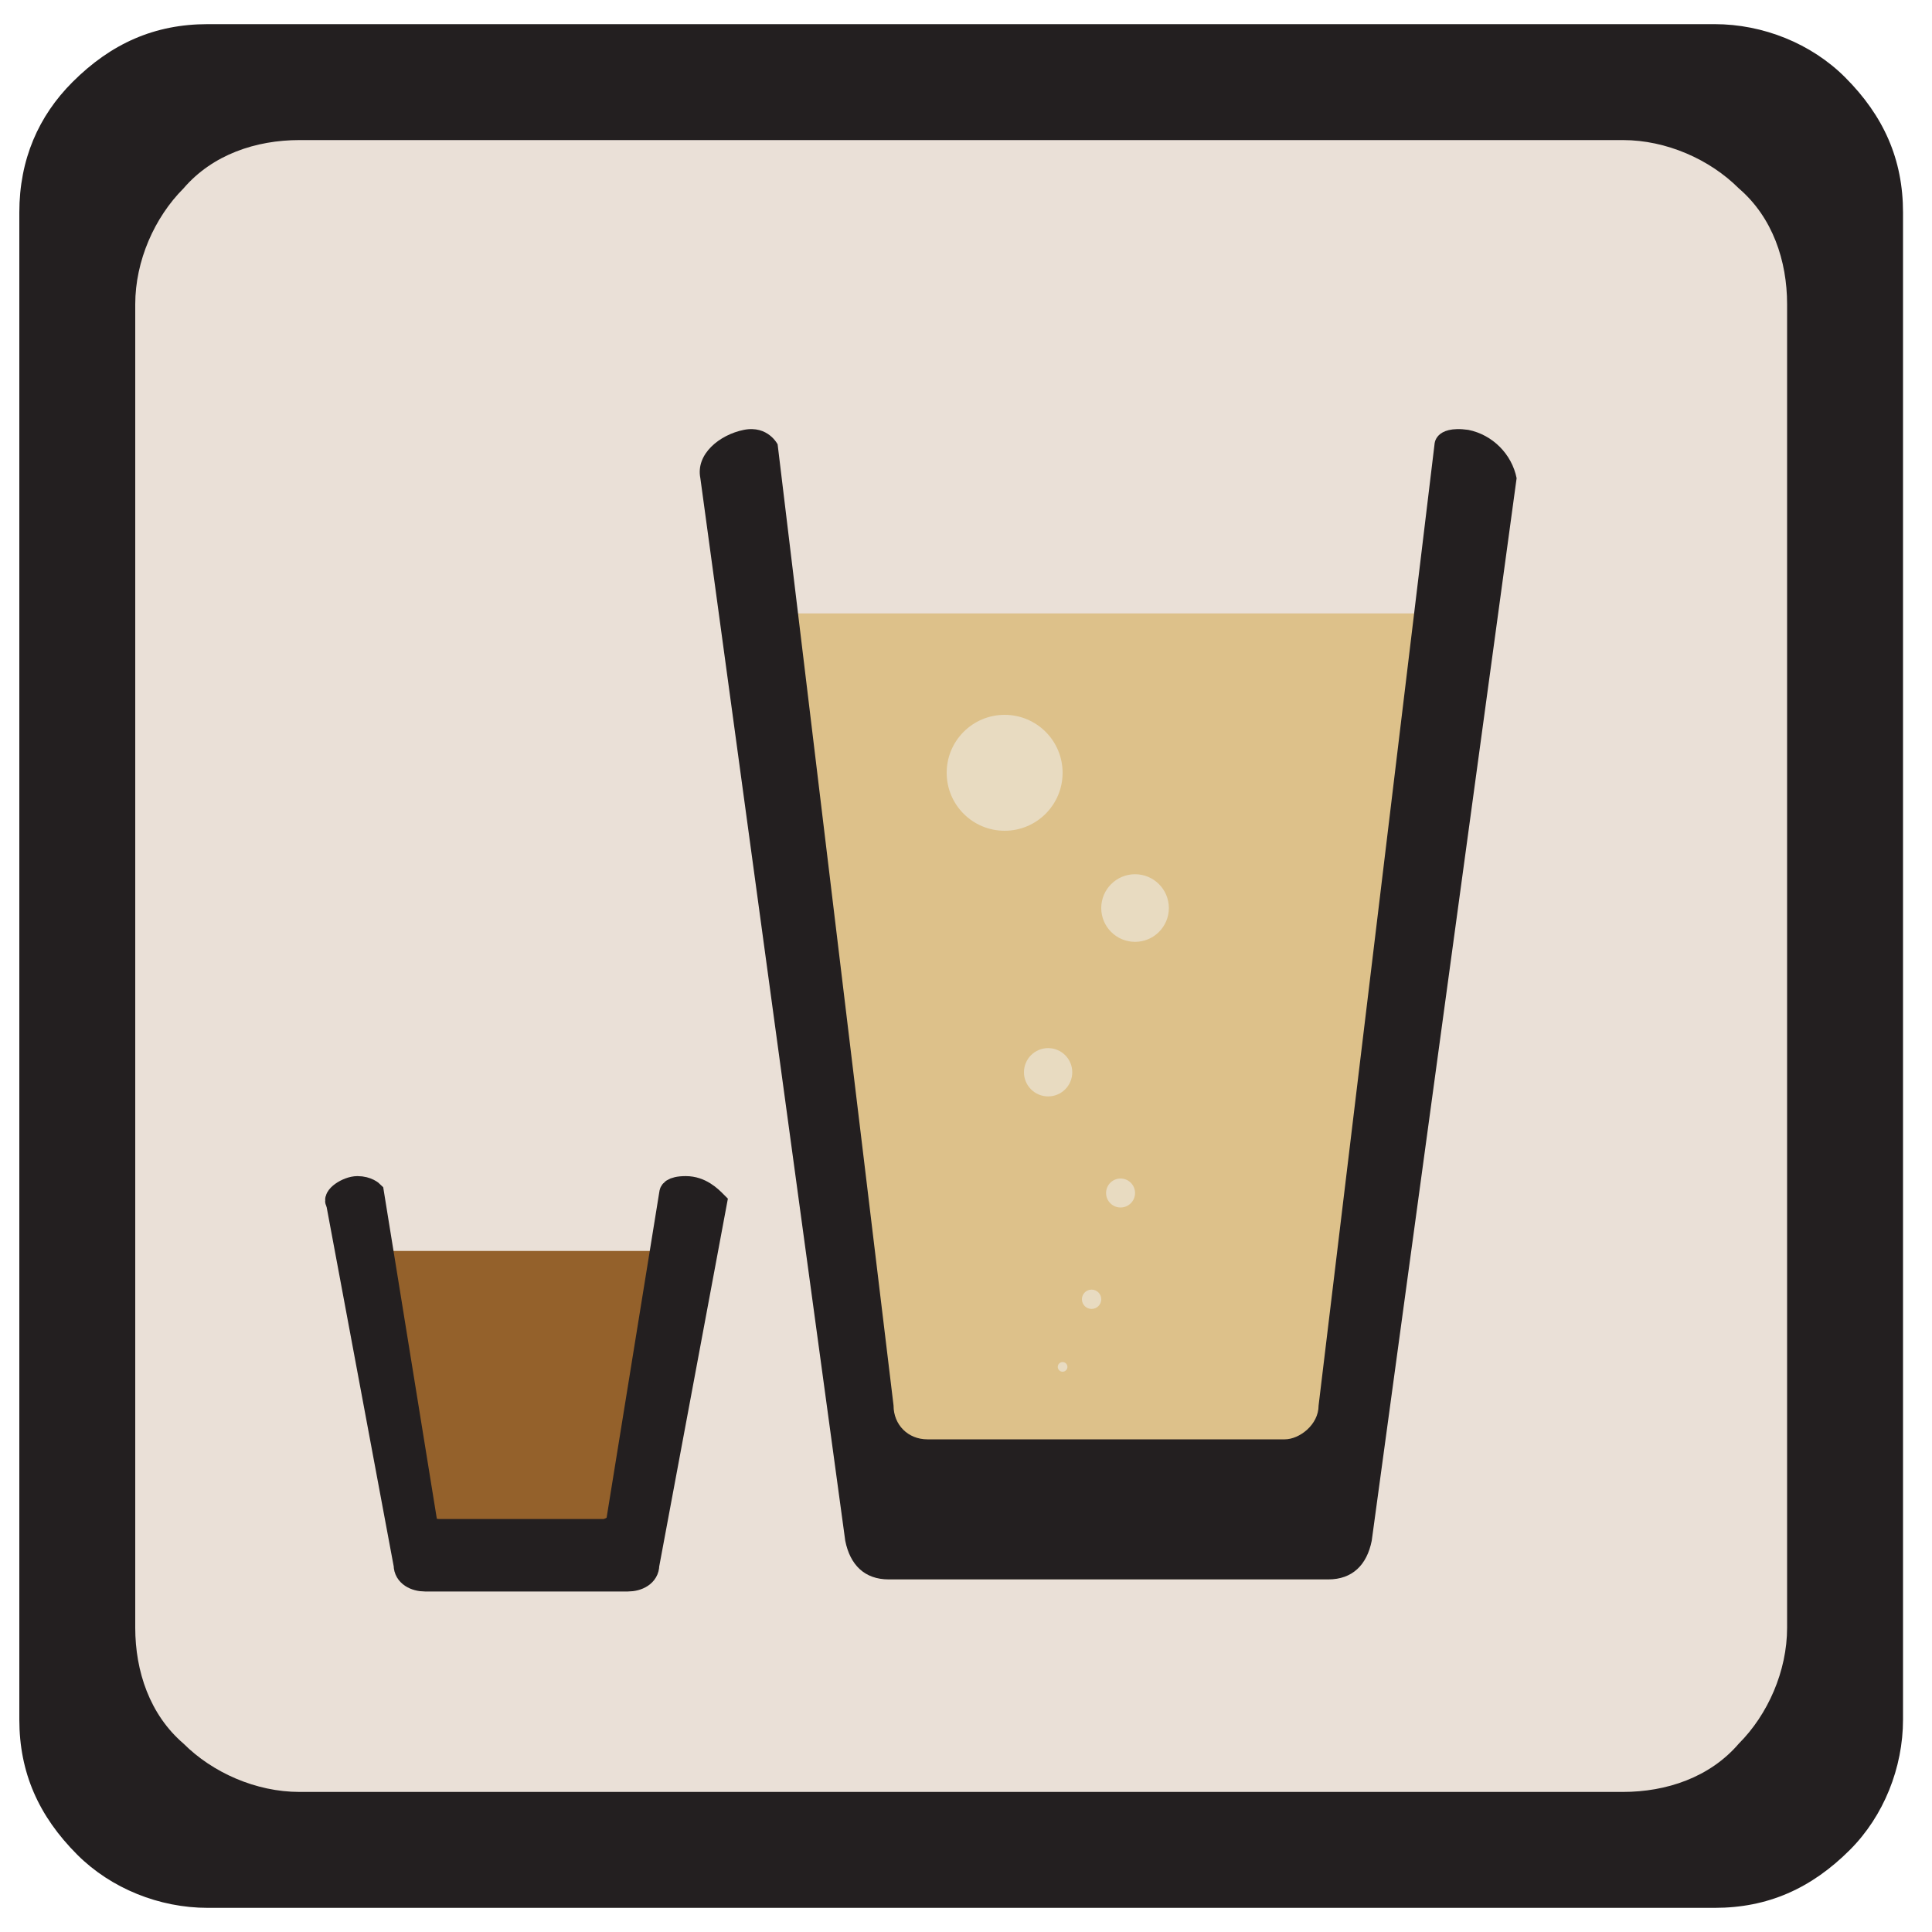
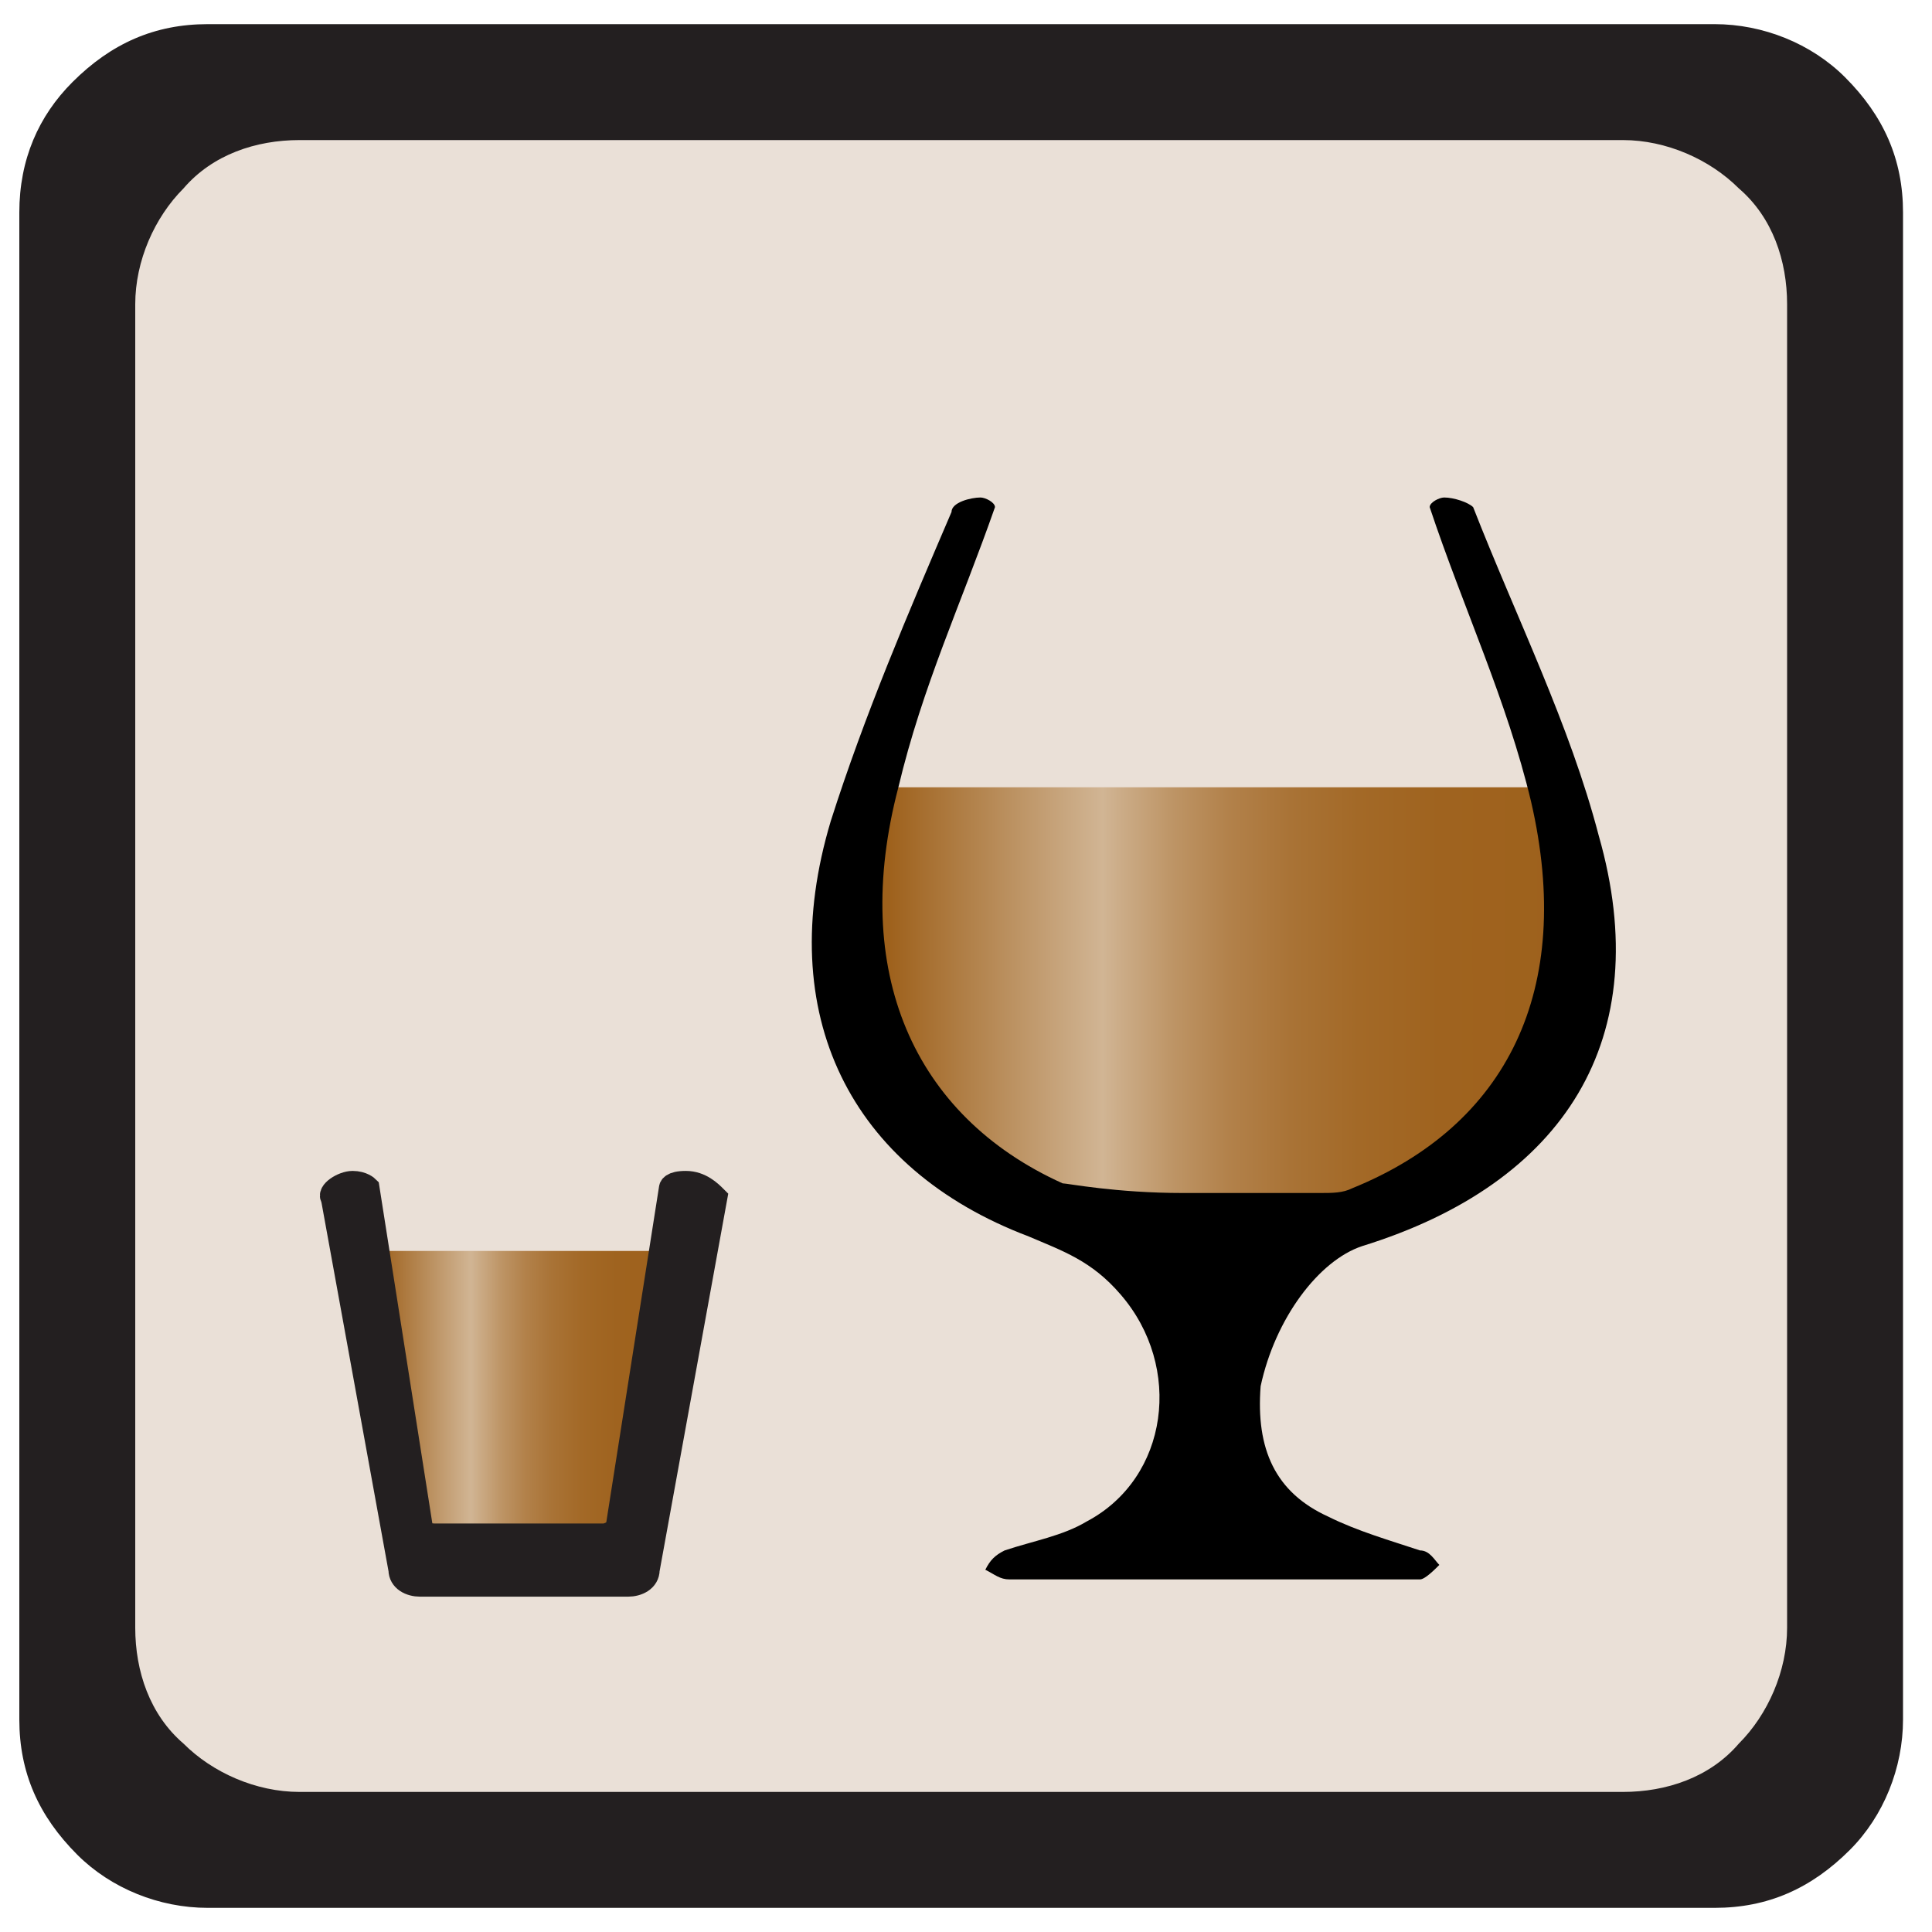
<svg xmlns="http://www.w3.org/2000/svg" version="1.1" id="Layer_1" x="0px" y="0px" viewBox="0 0 40 40" style="enable-background:new 0 0 40 40;" xml:space="preserve">
  <style type="text/css">
	.st0{fill:#231F20;}
	.st1{fill:#EAE0D7;}
- 	.st2{fill:#94612B;}
- 	.st3{fill:#231F20;stroke:#231F20;stroke-width:0.5;stroke-miterlimit:10;}
- 	.st4{fill:#DDC18A;}
- 	.st5{fill:#E8DBC1;}
+ 	.st2{fill:url(#SVGID_1_);}
+ 	.st3{fill:#231F20;stroke:#231F20;stroke-width:0.515;stroke-miterlimit:10;}
+ 	.st4{fill:url(#SVGID_2_);}
</style>
  <g>
    <g>
      <g>
        <g>
          <path class="st0" d="M38.2,1.6c-0.7-0.7-1.7-1.1-2.7-1.1H4.3c-1.1,0-2,0.4-2.8,1.2C0.8,2.4,0.4,3.3,0.4,4.4v31.2      c0,1.1,0.4,2,1.2,2.8c0.7,0.7,1.7,1.1,2.7,1.1h31.2c1.1,0,2-0.4,2.8-1.2c0.7-0.7,1.1-1.7,1.1-2.7V4.4C39.4,3.3,39,2.4,38.2,1.6z      " />
        </g>
      </g>
      <path class="st1" d="M36,3.9c-0.6-0.6-1.5-1-2.4-1H6.2c-0.9,0-1.8,0.3-2.4,1c-0.6,0.6-1,1.5-1,2.4v27.4c0,0.9,0.3,1.8,1,2.4    c0.6,0.6,1.5,1,2.4,1h27.4c0.9,0,1.8-0.3,2.4-1c0.6-0.6,1-1.5,1-2.4V6.3C37,5.4,36.7,4.5,36,3.9z" />
    </g>
  </g>
  <g>
-     <polygon class="st2" points="7.7,25.9 13.9,25.9 12.9,32.2 8.5,32.2  " />
-     <path class="st3" d="M14.2,24.6c-0.3,0-0.3,0.1-0.3,0.1l-1.1,6.8c0,0.1-0.2,0.2-0.3,0.2H9.1c-0.2,0-0.3-0.1-0.3-0.2l-1.1-6.8   c0,0-0.1-0.1-0.3-0.1c-0.2,0-0.5,0.2-0.4,0.3l1.4,7.5c0,0.2,0.2,0.3,0.4,0.3h4.2c0.2,0,0.4-0.1,0.4-0.3l1.4-7.5   C14.7,24.8,14.5,24.6,14.2,24.6z" />
+     <linearGradient id="SVGID_1_" gradientUnits="userSpaceOnUse" x1="7.523" y1="29.103" x2="13.916" y2="29.103">
+       <stop offset="4.969952e-02" style="stop-color:#9E611C" />
+       <stop offset="0.348" style="stop-color:#D1B594" />
+       <stop offset="0.376" style="stop-color:#CBAB86" />
+       <stop offset="0.448" style="stop-color:#BD9465" />
+       <stop offset="0.525" style="stop-color:#B2814A" />
+       <stop offset="0.61" style="stop-color:#A97336" />
+       <stop offset="0.705" style="stop-color:#A36927" />
+       <stop offset="0.819" style="stop-color:#9F631F" />
+       <stop offset="1" style="stop-color:#9E611C" />
+     </linearGradient>
+     <polygon class="st2" points="7.5,25.9 13.9,25.9 12.9,32.4 8.3,32.4  " />
+     <path class="st3" d="M14.2,24.5c-0.3,0-0.3,0.1-0.3,0.1l-1.1,7c0,0.1-0.2,0.2-0.3,0.2H9c-0.2,0-0.3-0.1-0.3-0.2l-1.1-7   c0,0-0.1-0.1-0.3-0.1s-0.5,0.2-0.4,0.3l1.4,7.7c0,0.2,0.2,0.3,0.4,0.3H13c0.2,0,0.4-0.1,0.4-0.3l1.4-7.7   C14.7,24.7,14.5,24.5,14.2,24.5z" />
  </g>
  <g>
-     <polygon class="st4" points="16.1,12.7 29.7,12.7 27.4,31.2 18,31.2  " />
-     <path class="st0" d="M30.4,8.9c-0.7-0.1-0.7,0.3-0.7,0.3l-2.4,19.9c0,0.4-0.4,0.7-0.7,0.7h-7.4c-0.4,0-0.7-0.3-0.7-0.7L16.1,9.2   c0,0-0.2-0.4-0.7-0.3c-0.5,0.1-1,0.5-0.9,1l3,22c0.1,0.5,0.4,0.8,0.9,0.8h9.1c0.5,0,0.8-0.3,0.9-0.8l3-22C31.3,9.4,30.9,9,30.4,8.9   z" />
-     <circle class="st5" cx="20.8" cy="16" r="1.2" />
-     <circle class="st5" cx="23.5" cy="18.8" r="0.7" />
-     <circle class="st5" cx="21.7" cy="22.2" r="0.5" />
-     <circle class="st5" cx="23.2" cy="24.7" r="0.3" />
-     <circle class="st5" cx="22" cy="28.3" r="0.1" />
-     <circle class="st5" cx="22.6" cy="26.9" r="0.2" />
+     <linearGradient id="SVGID_2_" gradientUnits="userSpaceOnUse" x1="17.662" y1="21.006" x2="32.505" y2="21.006">
+       <stop offset="4.969952e-02" style="stop-color:#9E611C" />
+       <stop offset="0.348" style="stop-color:#D1B594" />
+       <stop offset="0.376" style="stop-color:#CBAB86" />
+       <stop offset="0.448" style="stop-color:#BD9465" />
+       <stop offset="0.525" style="stop-color:#B2814A" />
+       <stop offset="0.61" style="stop-color:#A97336" />
+       <stop offset="0.705" style="stop-color:#A36927" />
+       <stop offset="0.819" style="stop-color:#9F631F" />
+       <stop offset="1" style="stop-color:#9E611C" />
+     </linearGradient>
+     <path class="st4" d="M31.9,16.3H18.3c-0.1,0.3-0.2,0.6-0.3,0.9c-1.1,3.9,0.3,6.9,3.7,8.2c0.2,0.1,1.2,0.2,2.8,0.2l3,0   c0.2,0,0.5,0,0.7-0.1c3.5-1.3,5-4.1,4-8C32.1,17.1,32,16.7,31.9,16.3z" />
+     <path d="M28.2,25.8c4.2-1.3,6.1-4.3,4.9-8.5c-0.6-2.3-1.7-4.5-2.6-6.8c-0.1-0.1-0.4-0.2-0.6-0.2c-0.1,0-0.3,0.1-0.3,0.2   c0.7,2.1,1.6,4,2.1,6.1c0.9,3.9-0.5,6.7-3.7,8c-0.2,0.1-0.4,0.1-0.7,0.1l-2.8,0c-1.4,0-2.4-0.2-2.5-0.2c-3.1-1.4-4.4-4.4-3.4-8.2   c0.5-2.1,1.3-3.8,2-5.8c0-0.1-0.2-0.2-0.3-0.2c-0.2,0-0.6,0.1-0.6,0.3c-0.9,2.1-1.8,4.2-2.5,6.4c-1.2,4,0.4,7.2,4.1,8.6   c0.7,0.3,1.3,0.5,1.9,1.2c1.3,1.5,1,3.8-0.7,4.7c-0.5,0.3-1.1,0.4-1.7,0.6c-0.2,0.1-0.3,0.2-0.4,0.4c0.2,0.1,0.3,0.2,0.5,0.2   c2.8,0,5.7,0,8.5,0c0.1,0,0.3-0.2,0.4-0.3c-0.1-0.1-0.2-0.3-0.4-0.3c-0.6-0.2-1.3-0.4-1.9-0.7c-1.1-0.5-1.5-1.4-1.4-2.7   C26.4,27.3,27.3,26.1,28.2,25.8z" />
  </g>
</svg>
